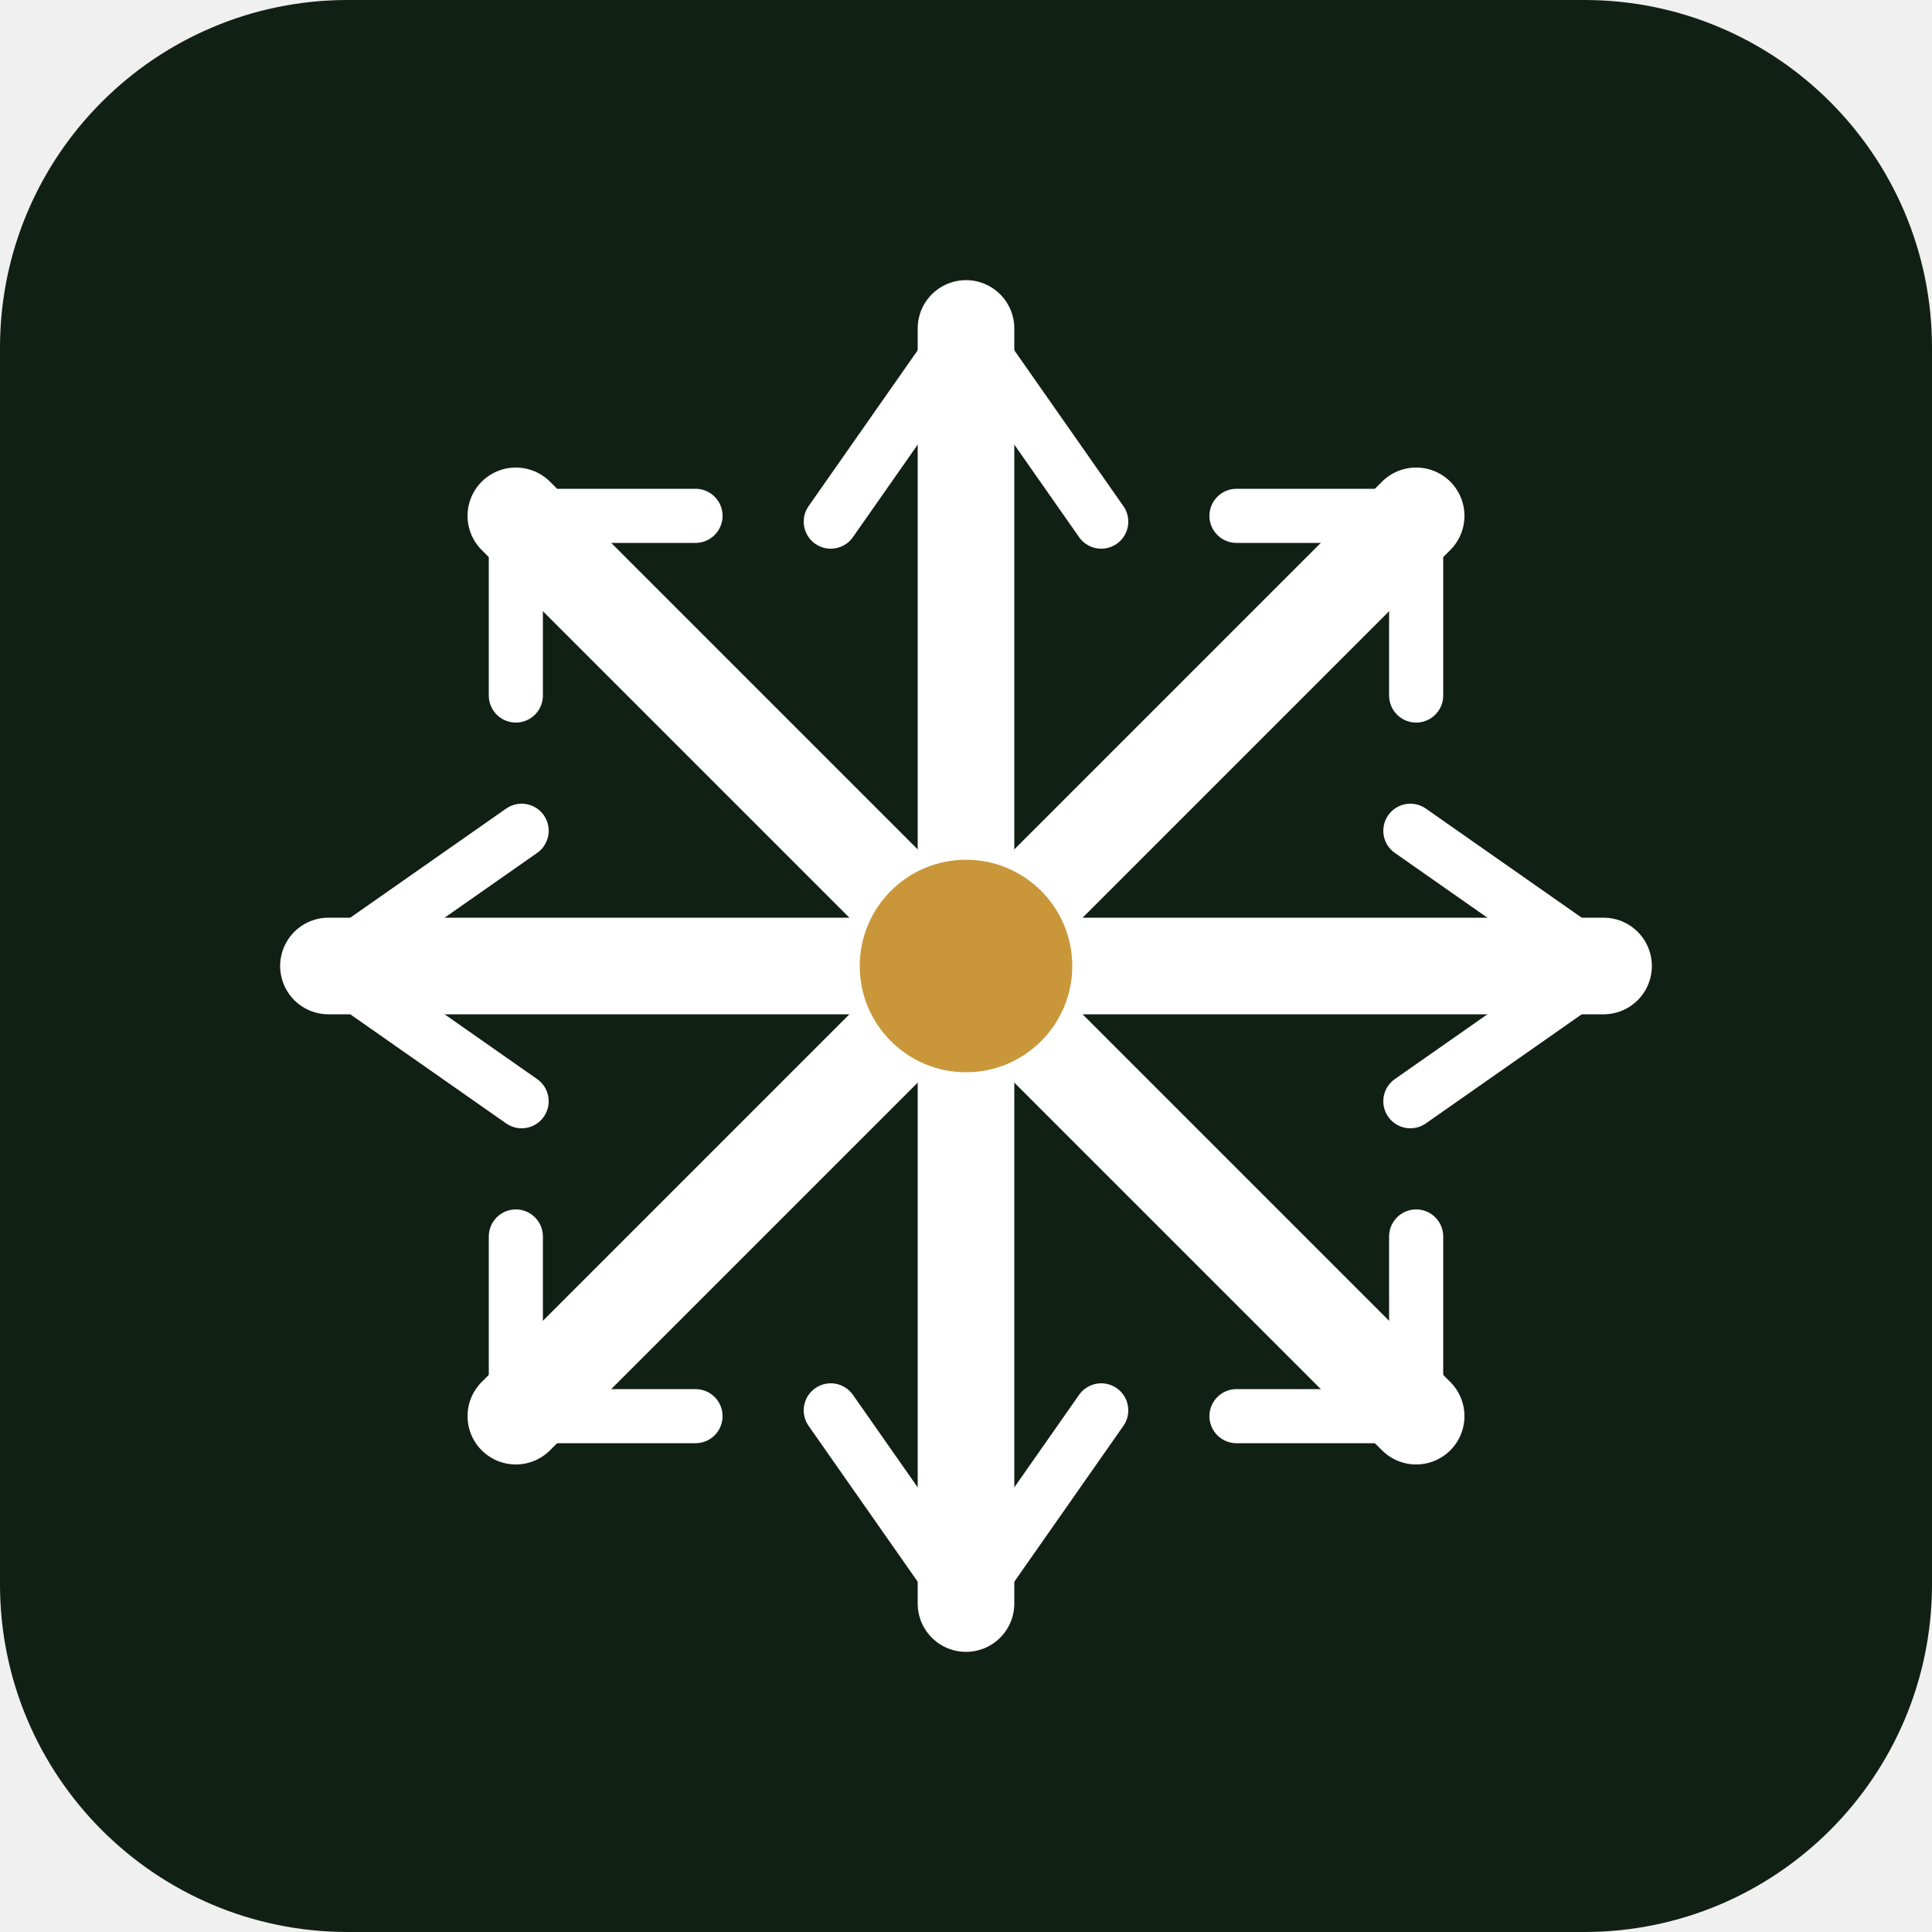
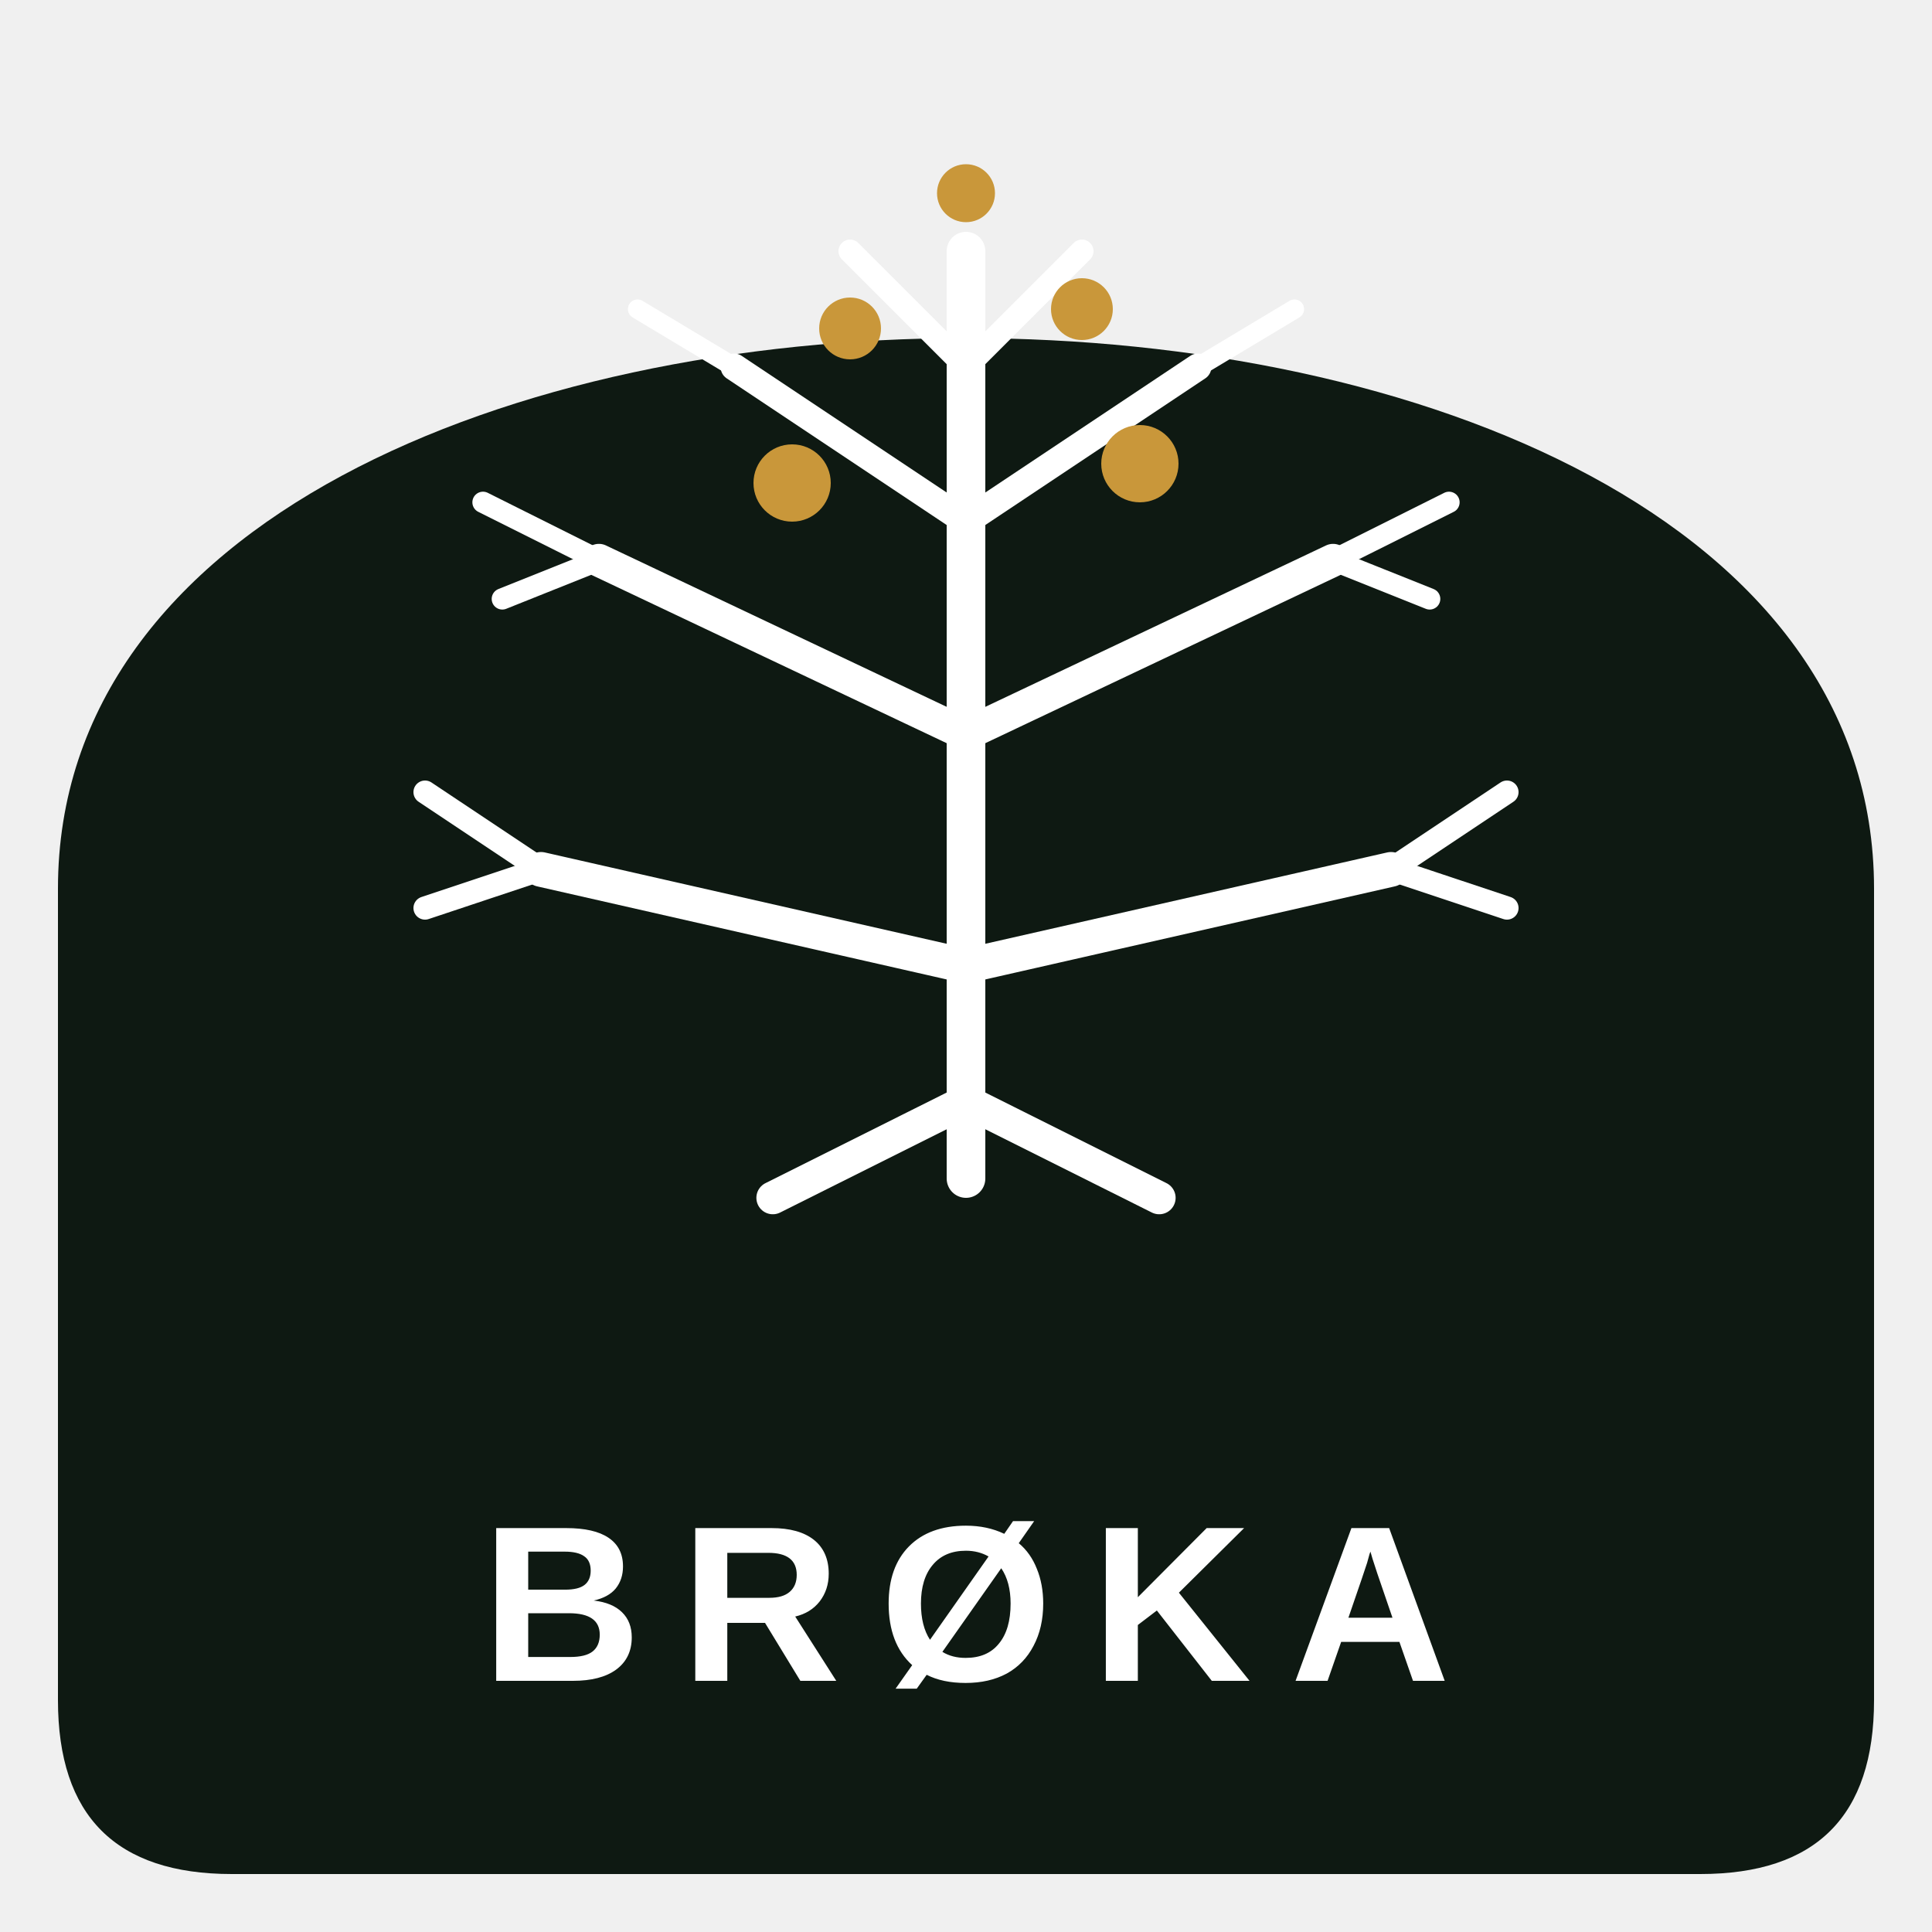
<svg xmlns="http://www.w3.org/2000/svg" viewBox="0 0 100 100">
-   <rect width="100" height="100" rx="18" fill="#112015" />
-   <g transform="translate(50,50)" stroke="white" stroke-linecap="round" fill="none">
-     <line x1="0" y1="-33" x2="0" y2="33" stroke-width="5" />
-     <line x1="-33" y1="0" x2="33" y2="0" stroke-width="5" />
-     <line x1="-23.3" y1="-23.3" x2="23.3" y2="23.3" stroke-width="5" />
-     <line x1="23.3" y1="-23.3" x2="-23.3" y2="23.3" stroke-width="5" />
-     <line x1="0" y1="-33" x2="-7" y2="-23" stroke-width="2.8" />
-     <line x1="0" y1="-33" x2="7" y2="-23" stroke-width="2.8" />
-     <line x1="0" y1="33" x2="-7" y2="23" stroke-width="2.8" />
-     <line x1="0" y1="33" x2="7" y2="23" stroke-width="2.8" />
-     <line x1="-33" y1="0" x2="-23" y2="-7" stroke-width="2.8" />
-     <line x1="-33" y1="0" x2="-23" y2="7" stroke-width="2.8" />
-     <line x1="33" y1="0" x2="23" y2="-7" stroke-width="2.8" />
-     <line x1="33" y1="0" x2="23" y2="7" stroke-width="2.8" />
-     <line x1="-23.3" y1="-23.3" x2="-14" y2="-23.3" stroke-width="2.8" />
-     <line x1="-23.3" y1="-23.3" x2="-23.3" y2="-14" stroke-width="2.8" />
-     <line x1="23.3" y1="-23.3" x2="14" y2="-23.3" stroke-width="2.8" />
-     <line x1="23.3" y1="-23.3" x2="23.3" y2="-14" stroke-width="2.8" />
-     <line x1="-23.3" y1="23.3" x2="-14" y2="23.3" stroke-width="2.8" />
-     <line x1="-23.3" y1="23.3" x2="-23.3" y2="14" stroke-width="2.8" />
-     <line x1="23.3" y1="23.3" x2="14" y2="23.3" stroke-width="2.8" />
-     <line x1="23.3" y1="23.3" x2="23.3" y2="14" stroke-width="2.8" />
+   <path d="M 3,46 C 3,8 97,8 97,46 L 97,88 Q 97,97 88,97 L 12,97 Q 3,97 3,88 Z" fill="#0E1912" />
+   <g stroke="white" stroke-linecap="round" fill="none">
+     <line x1="50" y1="13" x2="50" y2="61" stroke-width="2" />
+     <line x1="50" y1="57" x2="40" y2="62" stroke-width="1.7" />
+     <line x1="50" y1="57" x2="60" y2="62" stroke-width="1.7" />
+     <line x1="50" y1="50" x2="28" y2="45" stroke-width="1.8" />
+     <line x1="50" y1="50" x2="72" y2="45" stroke-width="1.8" />
+     <line x1="28" y1="45" x2="22" y2="41" stroke-width="1.2" />
+     <line x1="28" y1="45" x2="22" y2="47" stroke-width="1.2" />
+     <line x1="72" y1="45" x2="78" y2="41" stroke-width="1.2" />
+     <line x1="72" y1="45" x2="78" y2="47" stroke-width="1.2" />
+     <line x1="50" y1="38" x2="31" y2="29" stroke-width="1.7" />
+     <line x1="50" y1="38" x2="69" y2="29" stroke-width="1.7" />
+     <line x1="31" y1="29" x2="25" y2="26" stroke-width="1.1" />
+     <line x1="31" y1="29" x2="26" y2="31" stroke-width="1.1" />
+     <line x1="69" y1="29" x2="75" y2="26" stroke-width="1.1" />
+     <line x1="69" y1="29" x2="74" y2="31" stroke-width="1.1" />
+     <line x1="50" y1="27" x2="38" y2="19" stroke-width="1.4" />
+     <line x1="50" y1="27" x2="62" y2="19" stroke-width="1.4" />
+     <line x1="38" y1="19" x2="33" y2="16" stroke-width="1" />
+     <line x1="62" y1="19" x2="67" y2="16" stroke-width="1" />
+     <line x1="50" y1="19" x2="44" y2="13" stroke-width="1.2" />
+     <line x1="50" y1="19" x2="56" y2="13" stroke-width="1.2" />
  </g>
-   <circle cx="50" cy="50" r="5.5" fill="#C9973A" />
+   <circle cx="41" cy="25" r="2" fill="#C9973A" />
+   <circle cx="59" cy="24" r="2" fill="#C9973A" />
+   <circle cx="44" cy="17" r="1.6" fill="#C9973A" />
+   <circle cx="56" cy="16" r="1.6" fill="#C9973A" />
+   <circle cx="50" cy="10" r="1.5" fill="#C9973A" />
+   <text x="50" y="87" font-family="Arial, Helvetica, sans-serif" font-weight="700" font-size="11.5" fill="white" text-anchor="middle" letter-spacing="2">BRØKA</text>
</svg>
